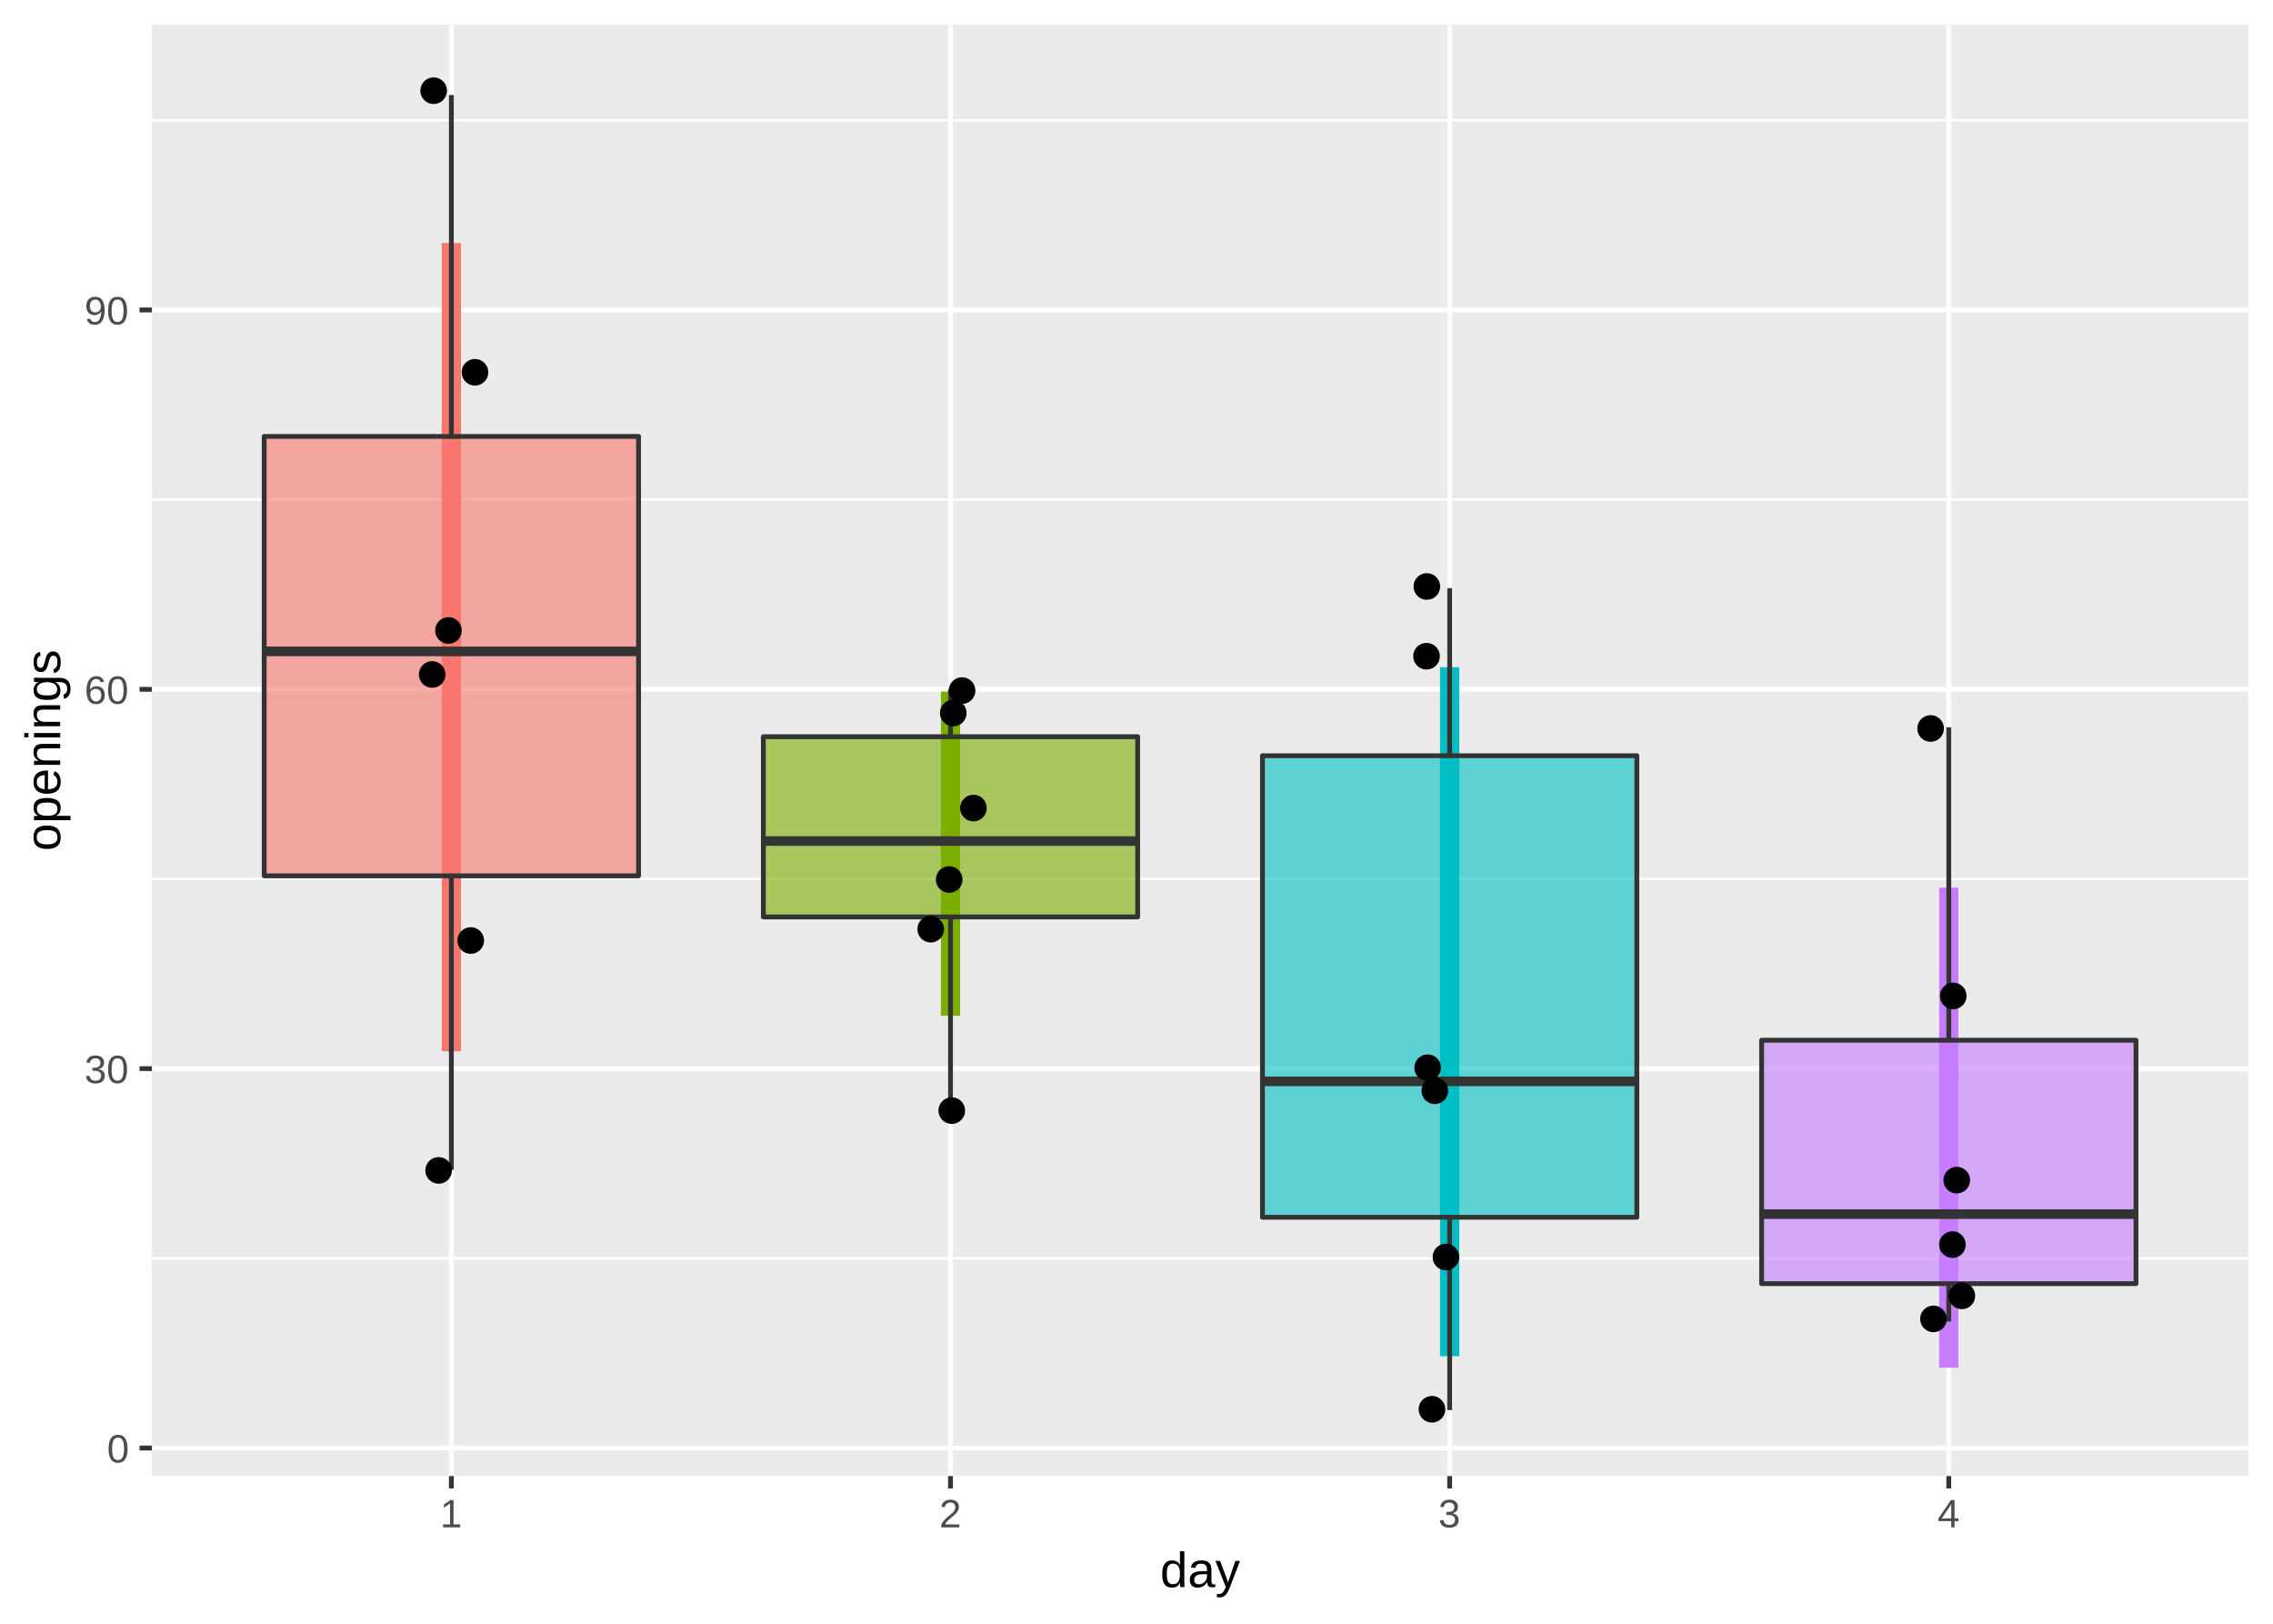
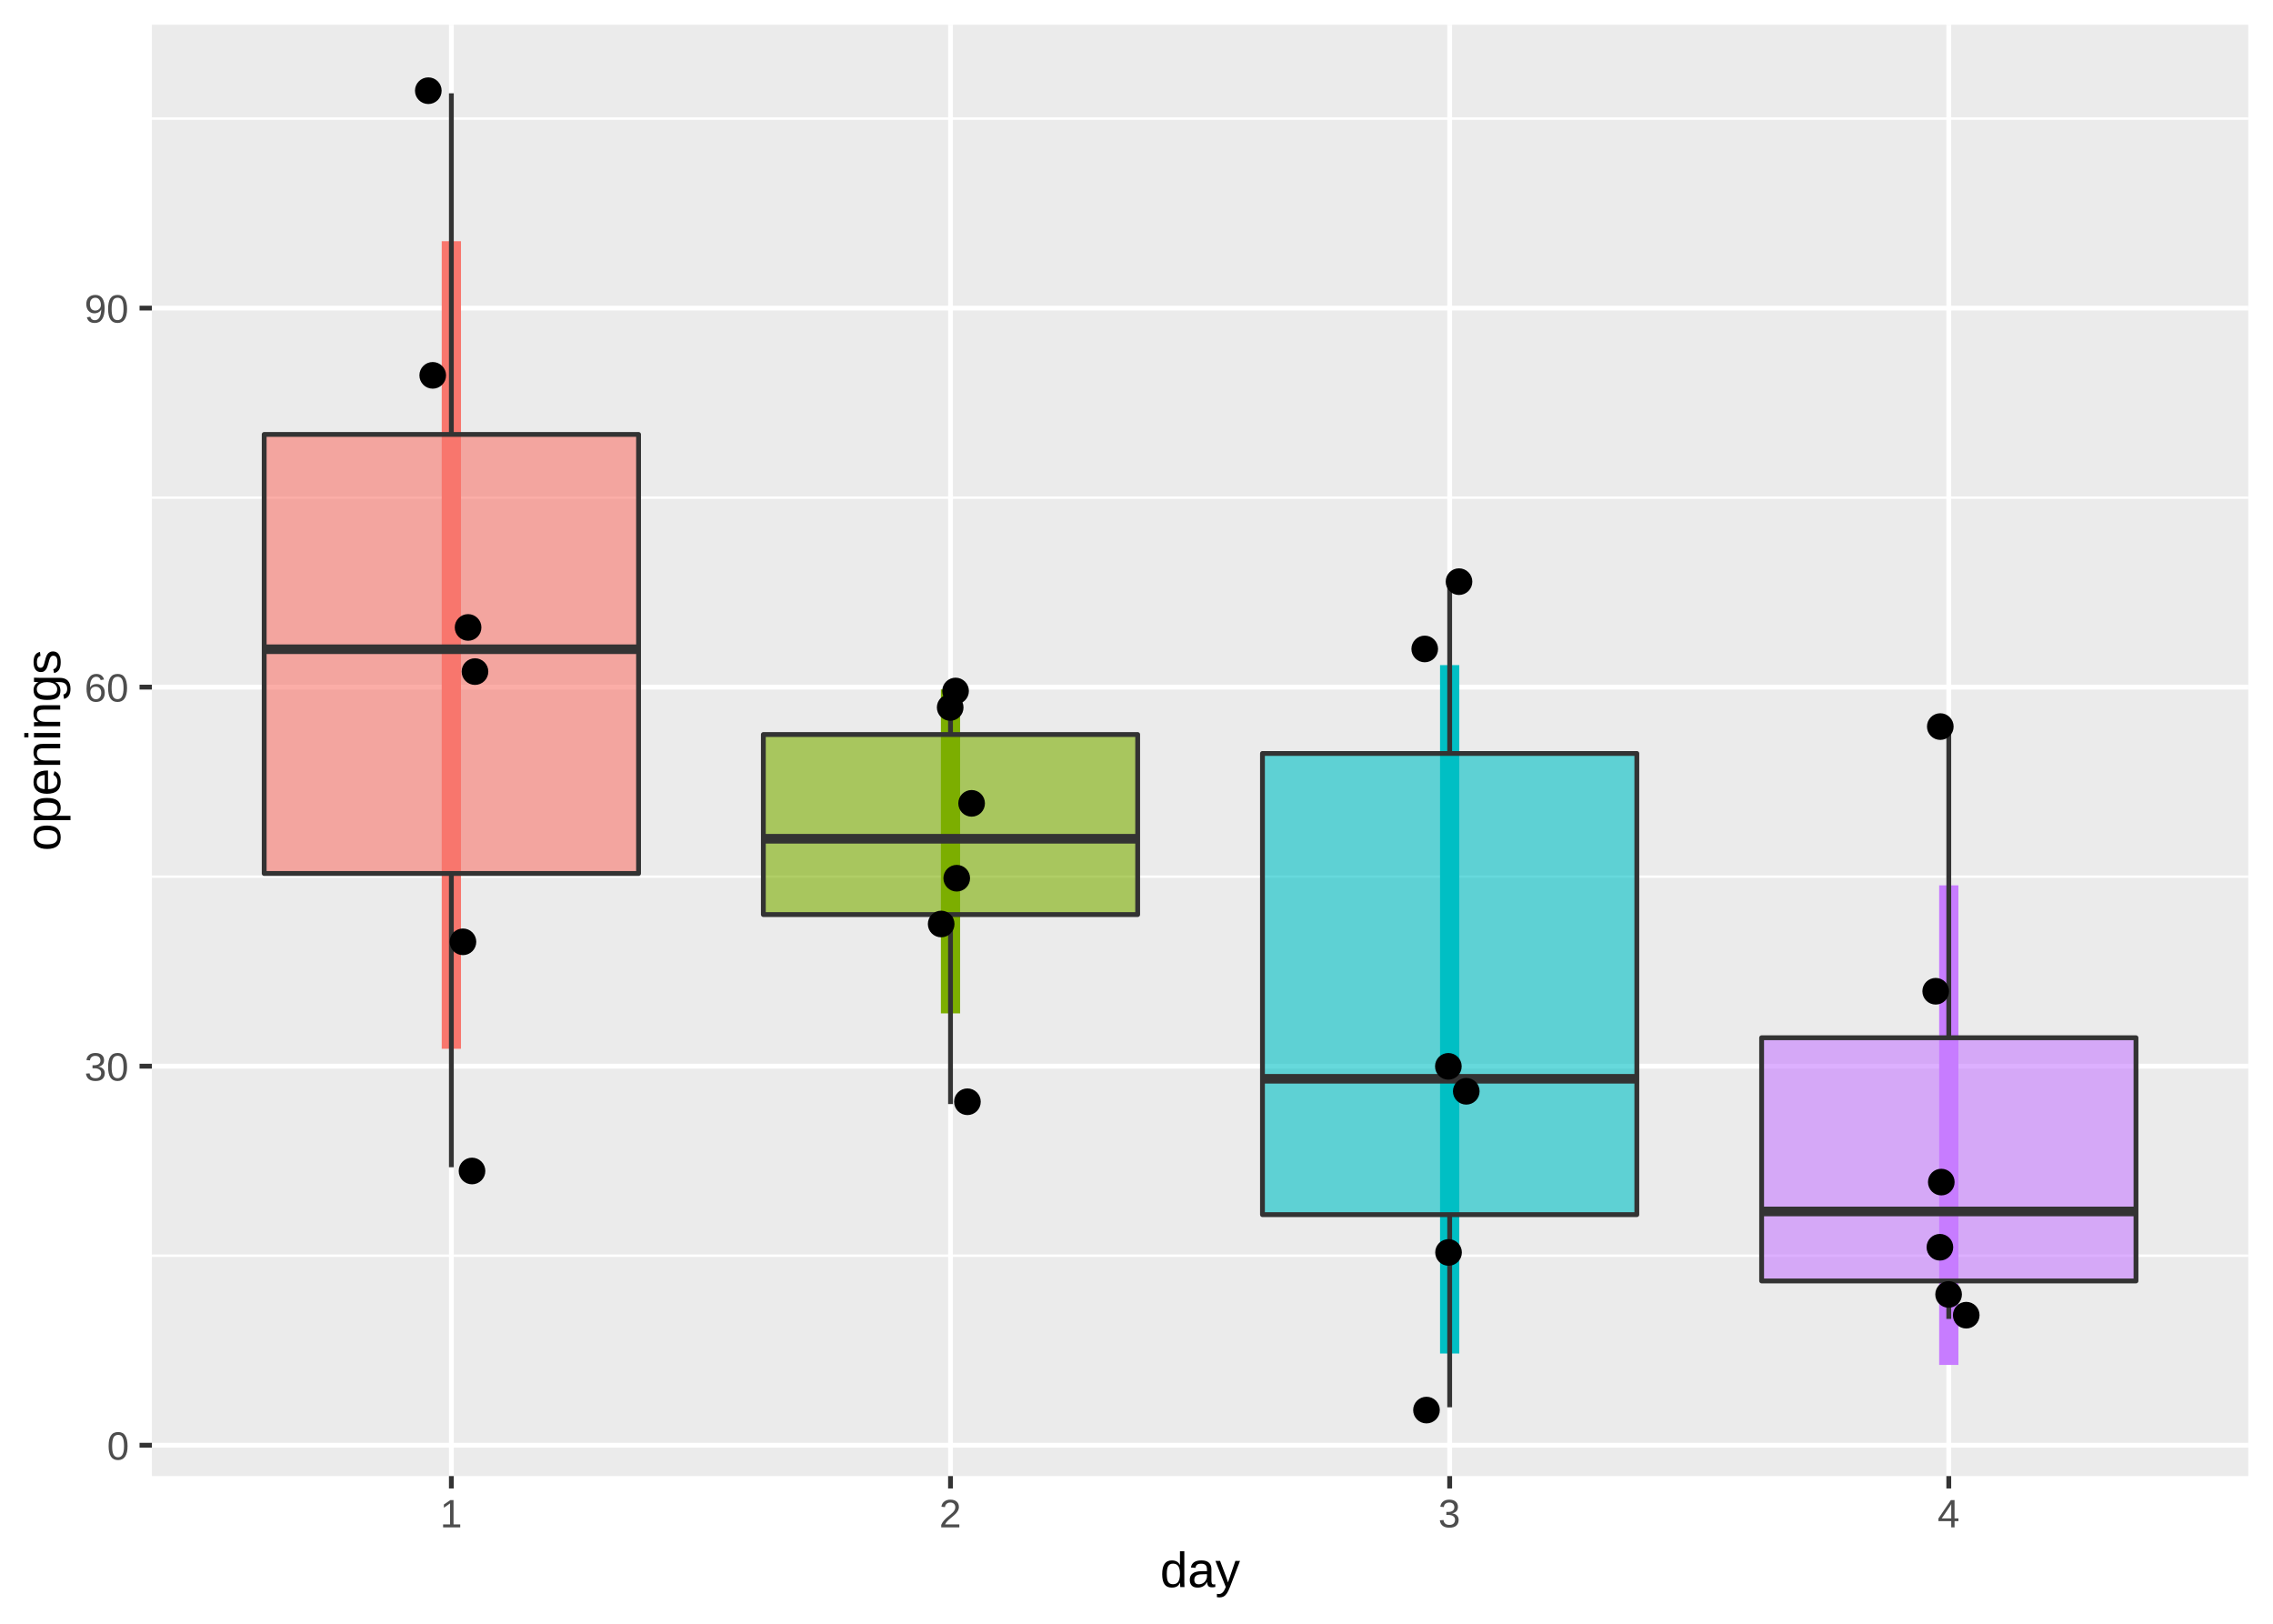
<svg xmlns="http://www.w3.org/2000/svg" viewBox="0 0 504.00 360.00">
  <defs>
    <style type="text/css">
    line, polyline, path, rect, circle {
      fill: none;
      stroke: #000000;
      stroke-linecap: round;
      stroke-linejoin: round;
      stroke-miterlimit: 10.00;
    }
  </style>
  </defs>
  <rect width="100%" height="100%" style="stroke: none; fill: #FFFFFF;" />
  <rect x="0.00" y="0.00" width="504.00" height="360.00" style="stroke-width: 1.07; stroke: #FFFFFF; fill: #FFFFFF;" />
  <defs>
    <clipPath id="cpMzMuNjc2NHw0OTguNTIxfDMyNy4yNTd8NS40Nzk0NQ==">
      <rect x="33.68" y="5.48" width="464.84" height="321.78" />
    </clipPath>
  </defs>
  <rect x="33.68" y="5.48" width="464.84" height="321.78" style="stroke-width: 1.07; stroke: none; fill: #EBEBEB;" clip-path="url(#cpMzMuNjc2NHw0OTguNTIxfDMyNy4yNTd8NS40Nzk0NQ==)" />
-   <polyline points="33.68,278.99 498.52,278.99 " style="stroke-width: 0.53; stroke: #FFFFFF; stroke-linecap: butt;" clip-path="url(#cpMzMuNjc2NHw0OTguNTIxfDMyNy4yNTd8NS40Nzk0NQ==)" />
-   <polyline points="33.68,194.88 498.52,194.88 " style="stroke-width: 0.53; stroke: #FFFFFF; stroke-linecap: butt;" clip-path="url(#cpMzMuNjc2NHw0OTguNTIxfDMyNy4yNTd8NS40Nzk0NQ==)" />
-   <polyline points="33.68,110.77 498.52,110.77 " style="stroke-width: 0.53; stroke: #FFFFFF; stroke-linecap: butt;" clip-path="url(#cpMzMuNjc2NHw0OTguNTIxfDMyNy4yNTd8NS40Nzk0NQ==)" />
-   <polyline points="33.68,26.67 498.52,26.67 " style="stroke-width: 0.53; stroke: #FFFFFF; stroke-linecap: butt;" clip-path="url(#cpMzMuNjc2NHw0OTguNTIxfDMyNy4yNTd8NS40Nzk0NQ==)" />
-   <polyline points="33.68,321.04 498.52,321.04 " style="stroke-width: 1.07; stroke: #FFFFFF; stroke-linecap: butt;" clip-path="url(#cpMzMuNjc2NHw0OTguNTIxfDMyNy4yNTd8NS40Nzk0NQ==)" />
-   <polyline points="33.68,236.93 498.52,236.93 " style="stroke-width: 1.07; stroke: #FFFFFF; stroke-linecap: butt;" clip-path="url(#cpMzMuNjc2NHw0OTguNTIxfDMyNy4yNTd8NS40Nzk0NQ==)" />
-   <polyline points="33.68,152.83 498.52,152.83 " style="stroke-width: 1.07; stroke: #FFFFFF; stroke-linecap: butt;" clip-path="url(#cpMzMuNjc2NHw0OTguNTIxfDMyNy4yNTd8NS40Nzk0NQ==)" />
-   <polyline points="33.68,68.72 498.52,68.72 " style="stroke-width: 1.07; stroke: #FFFFFF; stroke-linecap: butt;" clip-path="url(#cpMzMuNjc2NHw0OTguNTIxfDMyNy4yNTd8NS40Nzk0NQ==)" />
+   <polyline points="33.68,278.40 498.52,278.40 " style="stroke-width: 0.53; stroke: #FFFFFF; stroke-linecap: butt;" clip-path="url(#cpMzMuNjc2NHw0OTguNTIxfDMyNy4yNTd8NS40Nzk0NQ==)" />
+   <polyline points="33.68,194.36 498.52,194.36 " style="stroke-width: 0.53; stroke: #FFFFFF; stroke-linecap: butt;" clip-path="url(#cpMzMuNjc2NHw0OTguNTIxfDMyNy4yNTd8NS40Nzk0NQ==)" />
+   <polyline points="33.68,110.33 498.52,110.33 " style="stroke-width: 0.53; stroke: #FFFFFF; stroke-linecap: butt;" clip-path="url(#cpMzMuNjc2NHw0OTguNTIxfDMyNy4yNTd8NS40Nzk0NQ==)" />
+   <polyline points="33.68,26.29 498.52,26.29 " style="stroke-width: 0.53; stroke: #FFFFFF; stroke-linecap: butt;" clip-path="url(#cpMzMuNjc2NHw0OTguNTIxfDMyNy4yNTd8NS40Nzk0NQ==)" />
+   <polyline points="33.68,320.42 498.52,320.42 " style="stroke-width: 1.07; stroke: #FFFFFF; stroke-linecap: butt;" clip-path="url(#cpMzMuNjc2NHw0OTguNTIxfDMyNy4yNTd8NS40Nzk0NQ==)" />
+   <polyline points="33.68,236.38 498.52,236.38 " style="stroke-width: 1.07; stroke: #FFFFFF; stroke-linecap: butt;" clip-path="url(#cpMzMuNjc2NHw0OTguNTIxfDMyNy4yNTd8NS40Nzk0NQ==)" />
+   <polyline points="33.68,152.34 498.52,152.34 " style="stroke-width: 1.07; stroke: #FFFFFF; stroke-linecap: butt;" clip-path="url(#cpMzMuNjc2NHw0OTguNTIxfDMyNy4yNTd8NS40Nzk0NQ==)" />
+   <polyline points="33.68,68.31 498.52,68.31 " style="stroke-width: 1.07; stroke: #FFFFFF; stroke-linecap: butt;" clip-path="url(#cpMzMuNjc2NHw0OTguNTIxfDMyNy4yNTd8NS40Nzk0NQ==)" />
  <polyline points="100.08,327.26 100.08,5.48 " style="stroke-width: 1.07; stroke: #FFFFFF; stroke-linecap: butt;" clip-path="url(#cpMzMuNjc2NHw0OTguNTIxfDMyNy4yNTd8NS40Nzk0NQ==)" />
  <polyline points="210.76,327.26 210.76,5.48 " style="stroke-width: 1.07; stroke: #FFFFFF; stroke-linecap: butt;" clip-path="url(#cpMzMuNjc2NHw0OTguNTIxfDMyNy4yNTd8NS40Nzk0NQ==)" />
  <polyline points="321.44,327.26 321.44,5.48 " style="stroke-width: 1.07; stroke: #FFFFFF; stroke-linecap: butt;" clip-path="url(#cpMzMuNjc2NHw0OTguNTIxfDMyNy4yNTd8NS40Nzk0NQ==)" />
  <polyline points="432.11,327.26 432.11,5.48 " style="stroke-width: 1.07; stroke: #FFFFFF; stroke-linecap: butt;" clip-path="url(#cpMzMuNjc2NHw0OTguNTIxfDMyNy4yNTd8NS40Nzk0NQ==)" />
-   <line x1="100.08" y1="233.08" x2="100.08" y2="53.88" style="stroke-width: 4.27; stroke: #F8766D; stroke-linecap: butt;" clip-path="url(#cpMzMuNjc2NHw0OTguNTIxfDMyNy4yNTd8NS40Nzk0NQ==)" />
-   <line x1="210.76" y1="225.21" x2="210.76" y2="153.34" style="stroke-width: 4.27; stroke: #7CAE00; stroke-linecap: butt;" clip-path="url(#cpMzMuNjc2NHw0OTguNTIxfDMyNy4yNTd8NS40Nzk0NQ==)" />
-   <line x1="321.44" y1="300.70" x2="321.44" y2="147.94" style="stroke-width: 4.27; stroke: #00BFC4; stroke-linecap: butt;" clip-path="url(#cpMzMuNjc2NHw0OTguNTIxfDMyNy4yNTd8NS40Nzk0NQ==)" />
-   <line x1="432.11" y1="303.23" x2="432.11" y2="196.81" style="stroke-width: 4.27; stroke: #C77CFF; stroke-linecap: butt;" clip-path="url(#cpMzMuNjc2NHw0OTguNTIxfDMyNy4yNTd8NS40Nzk0NQ==)" />
-   <line x1="100.08" y1="96.76" x2="100.08" y2="21.06" style="stroke-width: 1.07; stroke: #333333; stroke-linecap: butt;" clip-path="url(#cpMzMuNjc2NHw0OTguNTIxfDMyNy4yNTd8NS40Nzk0NQ==)" />
-   <line x1="100.08" y1="194.18" x2="100.08" y2="259.36" style="stroke-width: 1.07; stroke: #333333; stroke-linecap: butt;" clip-path="url(#cpMzMuNjc2NHw0OTguNTIxfDMyNy4yNTd8NS40Nzk0NQ==)" />
-   <polyline points="58.58,96.76 58.58,194.18 141.59,194.18 141.59,96.76 58.58,96.76 " style="stroke-width: 1.07; stroke: #333333; fill: #F8766D; fill-opacity: 0.60;" clip-path="url(#cpMzMuNjc2NHw0OTguNTIxfDMyNy4yNTd8NS40Nzk0NQ==)" />
-   <line x1="58.58" y1="144.42" x2="141.59" y2="144.42" style="stroke-width: 2.13; stroke: #333333; stroke-linecap: butt;" clip-path="url(#cpMzMuNjc2NHw0OTguNTIxfDMyNy4yNTd8NS40Nzk0NQ==)" />
-   <line x1="210.76" y1="163.34" x2="210.76" y2="152.83" style="stroke-width: 1.07; stroke: #333333; stroke-linecap: butt;" clip-path="url(#cpMzMuNjc2NHw0OTguNTIxfDMyNy4yNTd8NS40Nzk0NQ==)" />
-   <line x1="210.76" y1="203.29" x2="210.76" y2="245.35" style="stroke-width: 1.07; stroke: #333333; stroke-linecap: butt;" clip-path="url(#cpMzMuNjc2NHw0OTguNTIxfDMyNy4yNTd8NS40Nzk0NQ==)" />
-   <polyline points="169.26,163.34 169.26,203.29 252.26,203.29 252.26,163.34 169.26,163.34 " style="stroke-width: 1.07; stroke: #333333; fill: #7CAE00; fill-opacity: 0.60;" clip-path="url(#cpMzMuNjc2NHw0OTguNTIxfDMyNy4yNTd8NS40Nzk0NQ==)" />
-   <line x1="169.26" y1="186.47" x2="252.26" y2="186.47" style="stroke-width: 2.13; stroke: #333333; stroke-linecap: butt;" clip-path="url(#cpMzMuNjc2NHw0OTguNTIxfDMyNy4yNTd8NS40Nzk0NQ==)" />
-   <line x1="321.44" y1="167.55" x2="321.44" y2="130.40" style="stroke-width: 1.07; stroke: #333333; stroke-linecap: butt;" clip-path="url(#cpMzMuNjc2NHw0OTguNTIxfDMyNy4yNTd8NS40Nzk0NQ==)" />
-   <line x1="321.44" y1="269.88" x2="321.44" y2="312.63" style="stroke-width: 1.07; stroke: #333333; stroke-linecap: butt;" clip-path="url(#cpMzMuNjc2NHw0OTguNTIxfDMyNy4yNTd8NS40Nzk0NQ==)" />
-   <polyline points="279.93,167.55 279.93,269.88 362.94,269.88 362.94,167.55 279.93,167.55 " style="stroke-width: 1.07; stroke: #333333; fill: #00BFC4; fill-opacity: 0.60;" clip-path="url(#cpMzMuNjc2NHw0OTguNTIxfDMyNy4yNTd8NS40Nzk0NQ==)" />
-   <line x1="279.93" y1="239.74" x2="362.94" y2="239.74" style="stroke-width: 2.13; stroke: #333333; stroke-linecap: butt;" clip-path="url(#cpMzMuNjc2NHw0OTguNTIxfDMyNy4yNTd8NS40Nzk0NQ==)" />
-   <line x1="432.11" y1="230.63" x2="432.11" y2="161.24" style="stroke-width: 1.07; stroke: #333333; stroke-linecap: butt;" clip-path="url(#cpMzMuNjc2NHw0OTguNTIxfDMyNy4yNTd8NS40Nzk0NQ==)" />
-   <line x1="432.11" y1="284.60" x2="432.11" y2="293.01" style="stroke-width: 1.07; stroke: #333333; stroke-linecap: butt;" clip-path="url(#cpMzMuNjc2NHw0OTguNTIxfDMyNy4yNTd8NS40Nzk0NQ==)" />
-   <polyline points="390.61,230.63 390.61,284.60 473.62,284.60 473.62,230.63 390.61,230.63 " style="stroke-width: 1.07; stroke: #333333; fill: #C77CFF; fill-opacity: 0.60;" clip-path="url(#cpMzMuNjc2NHw0OTguNTIxfDMyNy4yNTd8NS40Nzk0NQ==)" />
-   <line x1="390.61" y1="269.18" x2="473.62" y2="269.18" style="stroke-width: 2.13; stroke: #333333; stroke-linecap: butt;" clip-path="url(#cpMzMuNjc2NHw0OTguNTIxfDMyNy4yNTd8NS40Nzk0NQ==)" />
-   <circle cx="105.32" cy="82.54" r="1.95pt" style="stroke-width: 0.71; fill: #000000;" clip-path="url(#cpMzMuNjc2NHw0OTguNTIxfDMyNy4yNTd8NS40Nzk0NQ==)" />
-   <circle cx="96.16" cy="20.11" r="1.95pt" style="stroke-width: 0.71; fill: #000000;" clip-path="url(#cpMzMuNjc2NHw0OTguNTIxfDMyNy4yNTd8NS40Nzk0NQ==)" />
-   <circle cx="95.83" cy="149.54" r="1.95pt" style="stroke-width: 0.71; fill: #000000;" clip-path="url(#cpMzMuNjc2NHw0OTguNTIxfDMyNy4yNTd8NS40Nzk0NQ==)" />
-   <circle cx="97.26" cy="259.49" r="1.95pt" style="stroke-width: 0.71; fill: #000000;" clip-path="url(#cpMzMuNjc2NHw0OTguNTIxfDMyNy4yNTd8NS40Nzk0NQ==)" />
-   <circle cx="104.38" cy="208.52" r="1.95pt" style="stroke-width: 0.71; fill: #000000;" clip-path="url(#cpMzMuNjc2NHw0OTguNTIxfDMyNy4yNTd8NS40Nzk0NQ==)" />
-   <circle cx="99.44" cy="139.78" r="1.95pt" style="stroke-width: 0.71; fill: #000000;" clip-path="url(#cpMzMuNjc2NHw0OTguNTIxfDMyNy4yNTd8NS40Nzk0NQ==)" />
-   <circle cx="211.37" cy="158.08" r="1.95pt" style="stroke-width: 0.71; fill: #000000;" clip-path="url(#cpMzMuNjc2NHw0OTguNTIxfDMyNy4yNTd8NS40Nzk0NQ==)" />
-   <circle cx="215.84" cy="179.16" r="1.95pt" style="stroke-width: 0.71; fill: #000000;" clip-path="url(#cpMzMuNjc2NHw0OTguNTIxfDMyNy4yNTd8NS40Nzk0NQ==)" />
-   <circle cx="213.32" cy="153.11" r="1.95pt" style="stroke-width: 0.71; fill: #000000;" clip-path="url(#cpMzMuNjc2NHw0OTguNTIxfDMyNy4yNTd8NS40Nzk0NQ==)" />
-   <circle cx="206.37" cy="206.01" r="1.95pt" style="stroke-width: 0.71; fill: #000000;" clip-path="url(#cpMzMuNjc2NHw0OTguNTIxfDMyNy4yNTd8NS40Nzk0NQ==)" />
-   <circle cx="210.47" cy="195.00" r="1.95pt" style="stroke-width: 0.71; fill: #000000;" clip-path="url(#cpMzMuNjc2NHw0OTguNTIxfDMyNy4yNTd8NS40Nzk0NQ==)" />
-   <circle cx="211.04" cy="246.23" r="1.95pt" style="stroke-width: 0.71; fill: #000000;" clip-path="url(#cpMzMuNjc2NHw0OTguNTIxfDMyNy4yNTd8NS40Nzk0NQ==)" />
-   <circle cx="320.61" cy="278.70" r="1.95pt" style="stroke-width: 0.71; fill: #000000;" clip-path="url(#cpMzMuNjc2NHw0OTguNTIxfDMyNy4yNTd8NS40Nzk0NQ==)" />
-   <circle cx="316.56" cy="236.73" r="1.95pt" style="stroke-width: 0.71; fill: #000000;" clip-path="url(#cpMzMuNjc2NHw0OTguNTIxfDMyNy4yNTd8NS40Nzk0NQ==)" />
-   <circle cx="316.38" cy="130.03" r="1.95pt" style="stroke-width: 0.71; fill: #000000;" clip-path="url(#cpMzMuNjc2NHw0OTguNTIxfDMyNy4yNTd8NS40Nzk0NQ==)" />
-   <circle cx="316.31" cy="145.49" r="1.95pt" style="stroke-width: 0.71; fill: #000000;" clip-path="url(#cpMzMuNjc2NHw0OTguNTIxfDMyNy4yNTd8NS40Nzk0NQ==)" />
-   <circle cx="318.15" cy="241.83" r="1.95pt" style="stroke-width: 0.71; fill: #000000;" clip-path="url(#cpMzMuNjc2NHw0OTguNTIxfDMyNy4yNTd8NS40Nzk0NQ==)" />
-   <circle cx="317.51" cy="312.45" r="1.95pt" style="stroke-width: 0.71; fill: #000000;" clip-path="url(#cpMzMuNjc2NHw0OTguNTIxfDMyNy4yNTd8NS40Nzk0NQ==)" />
-   <circle cx="428.08" cy="161.51" r="1.95pt" style="stroke-width: 0.71; fill: #000000;" clip-path="url(#cpMzMuNjc2NHw0OTguNTIxfDMyNy4yNTd8NS40Nzk0NQ==)" />
-   <circle cx="435.01" cy="287.31" r="1.95pt" style="stroke-width: 0.71; fill: #000000;" clip-path="url(#cpMzMuNjc2NHw0OTguNTIxfDMyNy4yNTd8NS40Nzk0NQ==)" />
-   <circle cx="433.10" cy="220.81" r="1.95pt" style="stroke-width: 0.71; fill: #000000;" clip-path="url(#cpMzMuNjc2NHw0OTguNTIxfDMyNy4yNTd8NS40Nzk0NQ==)" />
-   <circle cx="433.88" cy="261.65" r="1.95pt" style="stroke-width: 0.71; fill: #000000;" clip-path="url(#cpMzMuNjc2NHw0OTguNTIxfDMyNy4yNTd8NS40Nzk0NQ==)" />
-   <circle cx="428.71" cy="292.41" r="1.95pt" style="stroke-width: 0.71; fill: #000000;" clip-path="url(#cpMzMuNjc2NHw0OTguNTIxfDMyNy4yNTd8NS40Nzk0NQ==)" />
-   <circle cx="432.92" cy="275.94" r="1.95pt" style="stroke-width: 0.71; fill: #000000;" clip-path="url(#cpMzMuNjc2NHw0OTguNTIxfDMyNy4yNTd8NS40Nzk0NQ==)" />
+   <line x1="100.08" y1="232.53" x2="100.08" y2="53.48" style="stroke-width: 4.27; stroke: #F8766D; stroke-linecap: butt;" clip-path="url(#cpMzMuNjc2NHw0OTguNTIxfDMyNy4yNTd8NS40Nzk0NQ==)" />
+   <line x1="210.76" y1="224.67" x2="210.76" y2="152.85" style="stroke-width: 4.27; stroke: #7CAE00; stroke-linecap: butt;" clip-path="url(#cpMzMuNjc2NHw0OTguNTIxfDMyNy4yNTd8NS40Nzk0NQ==)" />
+   <line x1="321.44" y1="300.09" x2="321.44" y2="147.46" style="stroke-width: 4.27; stroke: #00BFC4; stroke-linecap: butt;" clip-path="url(#cpMzMuNjc2NHw0OTguNTIxfDMyNy4yNTd8NS40Nzk0NQ==)" />
+   <line x1="432.11" y1="302.62" x2="432.11" y2="196.29" style="stroke-width: 4.27; stroke: #C77CFF; stroke-linecap: butt;" clip-path="url(#cpMzMuNjc2NHw0OTguNTIxfDMyNy4yNTd8NS40Nzk0NQ==)" />
+   <line x1="100.08" y1="96.32" x2="100.08" y2="20.69" style="stroke-width: 1.07; stroke: #333333; stroke-linecap: butt;" clip-path="url(#cpMzMuNjc2NHw0OTguNTIxfDMyNy4yNTd8NS40Nzk0NQ==)" />
+   <line x1="100.08" y1="193.66" x2="100.08" y2="258.79" style="stroke-width: 1.07; stroke: #333333; stroke-linecap: butt;" clip-path="url(#cpMzMuNjc2NHw0OTguNTIxfDMyNy4yNTd8NS40Nzk0NQ==)" />
+   <polyline points="58.58,96.32 58.58,193.66 141.59,193.66 141.59,96.32 58.58,96.32 " style="stroke-width: 1.07; stroke: #333333; fill: #F8766D; fill-opacity: 0.60;" clip-path="url(#cpMzMuNjc2NHw0OTguNTIxfDMyNy4yNTd8NS40Nzk0NQ==)" />
+   <line x1="58.58" y1="143.94" x2="141.59" y2="143.94" style="stroke-width: 2.13; stroke: #333333; stroke-linecap: butt;" clip-path="url(#cpMzMuNjc2NHw0OTguNTIxfDMyNy4yNTd8NS40Nzk0NQ==)" />
+   <line x1="210.76" y1="162.85" x2="210.76" y2="152.34" style="stroke-width: 1.07; stroke: #333333; stroke-linecap: butt;" clip-path="url(#cpMzMuNjc2NHw0OTguNTIxfDMyNy4yNTd8NS40Nzk0NQ==)" />
+   <line x1="210.76" y1="202.77" x2="210.76" y2="244.78" style="stroke-width: 1.07; stroke: #333333; stroke-linecap: butt;" clip-path="url(#cpMzMuNjc2NHw0OTguNTIxfDMyNy4yNTd8NS40Nzk0NQ==)" />
+   <polyline points="169.26,162.85 169.26,202.77 252.26,202.77 252.26,162.85 169.26,162.85 " style="stroke-width: 1.07; stroke: #333333; fill: #7CAE00; fill-opacity: 0.60;" clip-path="url(#cpMzMuNjc2NHw0OTguNTIxfDMyNy4yNTd8NS40Nzk0NQ==)" />
+   <line x1="169.26" y1="185.96" x2="252.26" y2="185.96" style="stroke-width: 2.13; stroke: #333333; stroke-linecap: butt;" clip-path="url(#cpMzMuNjc2NHw0OTguNTIxfDMyNy4yNTd8NS40Nzk0NQ==)" />
+   <line x1="321.44" y1="167.05" x2="321.44" y2="129.93" style="stroke-width: 1.07; stroke: #333333; stroke-linecap: butt;" clip-path="url(#cpMzMuNjc2NHw0OTguNTIxfDMyNy4yNTd8NS40Nzk0NQ==)" />
+   <line x1="321.44" y1="269.30" x2="321.44" y2="312.01" style="stroke-width: 1.07; stroke: #333333; stroke-linecap: butt;" clip-path="url(#cpMzMuNjc2NHw0OTguNTIxfDMyNy4yNTd8NS40Nzk0NQ==)" />
+   <polyline points="279.93,167.05 279.93,269.30 362.94,269.30 362.94,167.05 279.93,167.05 " style="stroke-width: 1.07; stroke: #333333; fill: #00BFC4; fill-opacity: 0.60;" clip-path="url(#cpMzMuNjc2NHw0OTguNTIxfDMyNy4yNTd8NS40Nzk0NQ==)" />
+   <line x1="279.93" y1="239.18" x2="362.94" y2="239.18" style="stroke-width: 2.13; stroke: #333333; stroke-linecap: butt;" clip-path="url(#cpMzMuNjc2NHw0OTguNTIxfDMyNy4yNTd8NS40Nzk0NQ==)" />
+   <line x1="432.11" y1="230.08" x2="432.11" y2="160.75" style="stroke-width: 1.07; stroke: #333333; stroke-linecap: butt;" clip-path="url(#cpMzMuNjc2NHw0OTguNTIxfDMyNy4yNTd8NS40Nzk0NQ==)" />
+   <line x1="432.11" y1="284.00" x2="432.11" y2="292.41" style="stroke-width: 1.07; stroke: #333333; stroke-linecap: butt;" clip-path="url(#cpMzMuNjc2NHw0OTguNTIxfDMyNy4yNTd8NS40Nzk0NQ==)" />
+   <polyline points="390.61,230.08 390.61,284.00 473.62,284.00 473.62,230.08 390.61,230.08 " style="stroke-width: 1.07; stroke: #333333; fill: #C77CFF; fill-opacity: 0.60;" clip-path="url(#cpMzMuNjc2NHw0OTguNTIxfDMyNy4yNTd8NS40Nzk0NQ==)" />
+   <line x1="390.61" y1="268.59" x2="473.62" y2="268.59" style="stroke-width: 2.13; stroke: #333333; stroke-linecap: butt;" clip-path="url(#cpMzMuNjc2NHw0OTguNTIxfDMyNy4yNTd8NS40Nzk0NQ==)" />
+   <circle cx="95.95" cy="83.22" r="1.95pt" style="stroke-width: 0.71; fill: #000000;" clip-path="url(#cpMzMuNjc2NHw0OTguNTIxfDMyNy4yNTd8NS40Nzk0NQ==)" />
+   <circle cx="94.97" cy="20.11" r="1.95pt" style="stroke-width: 0.71; fill: #000000;" clip-path="url(#cpMzMuNjc2NHw0OTguNTIxfDMyNy4yNTd8NS40Nzk0NQ==)" />
+   <circle cx="105.32" cy="148.90" r="1.95pt" style="stroke-width: 0.71; fill: #000000;" clip-path="url(#cpMzMuNjc2NHw0OTguNTIxfDMyNy4yNTd8NS40Nzk0NQ==)" />
+   <circle cx="104.66" cy="259.62" r="1.95pt" style="stroke-width: 0.71; fill: #000000;" clip-path="url(#cpMzMuNjc2NHw0OTguNTIxfDMyNy4yNTd8NS40Nzk0NQ==)" />
+   <circle cx="102.65" cy="208.81" r="1.95pt" style="stroke-width: 0.71; fill: #000000;" clip-path="url(#cpMzMuNjc2NHw0OTguNTIxfDMyNy4yNTd8NS40Nzk0NQ==)" />
+   <circle cx="103.79" cy="139.11" r="1.95pt" style="stroke-width: 0.71; fill: #000000;" clip-path="url(#cpMzMuNjc2NHw0OTguNTIxfDMyNy4yNTd8NS40Nzk0NQ==)" />
+   <circle cx="210.69" cy="156.85" r="1.95pt" style="stroke-width: 0.71; fill: #000000;" clip-path="url(#cpMzMuNjc2NHw0OTguNTIxfDMyNy4yNTd8NS40Nzk0NQ==)" />
+   <circle cx="215.44" cy="178.11" r="1.95pt" style="stroke-width: 0.71; fill: #000000;" clip-path="url(#cpMzMuNjc2NHw0OTguNTIxfDMyNy4yNTd8NS40Nzk0NQ==)" />
+   <circle cx="211.88" cy="153.20" r="1.95pt" style="stroke-width: 0.71; fill: #000000;" clip-path="url(#cpMzMuNjc2NHw0OTguNTIxfDMyNy4yNTd8NS40Nzk0NQ==)" />
+   <circle cx="208.69" cy="204.86" r="1.95pt" style="stroke-width: 0.71; fill: #000000;" clip-path="url(#cpMzMuNjc2NHw0OTguNTIxfDMyNy4yNTd8NS40Nzk0NQ==)" />
+   <circle cx="212.14" cy="194.71" r="1.95pt" style="stroke-width: 0.71; fill: #000000;" clip-path="url(#cpMzMuNjc2NHw0OTguNTIxfDMyNy4yNTd8NS40Nzk0NQ==)" />
+   <circle cx="214.51" cy="244.27" r="1.95pt" style="stroke-width: 0.71; fill: #000000;" clip-path="url(#cpMzMuNjc2NHw0OTguNTIxfDMyNy4yNTd8NS40Nzk0NQ==)" />
+   <circle cx="321.19" cy="277.68" r="1.95pt" style="stroke-width: 0.71; fill: #000000;" clip-path="url(#cpMzMuNjc2NHw0OTguNTIxfDMyNy4yNTd8NS40Nzk0NQ==)" />
+   <circle cx="321.15" cy="236.42" r="1.95pt" style="stroke-width: 0.71; fill: #000000;" clip-path="url(#cpMzMuNjc2NHw0OTguNTIxfDMyNy4yNTd8NS40Nzk0NQ==)" />
+   <circle cx="323.51" cy="128.96" r="1.95pt" style="stroke-width: 0.71; fill: #000000;" clip-path="url(#cpMzMuNjc2NHw0OTguNTIxfDMyNy4yNTd8NS40Nzk0NQ==)" />
+   <circle cx="315.91" cy="143.88" r="1.95pt" style="stroke-width: 0.71; fill: #000000;" clip-path="url(#cpMzMuNjc2NHw0OTguNTIxfDMyNy4yNTd8NS40Nzk0NQ==)" />
+   <circle cx="325.12" cy="241.95" r="1.95pt" style="stroke-width: 0.71; fill: #000000;" clip-path="url(#cpMzMuNjc2NHw0OTguNTIxfDMyNy4yNTd8NS40Nzk0NQ==)" />
+   <circle cx="316.30" cy="312.63" r="1.95pt" style="stroke-width: 0.71; fill: #000000;" clip-path="url(#cpMzMuNjc2NHw0OTguNTIxfDMyNy4yNTd8NS40Nzk0NQ==)" />
+   <circle cx="430.23" cy="161.09" r="1.95pt" style="stroke-width: 0.71; fill: #000000;" clip-path="url(#cpMzMuNjc2NHw0OTguNTIxfDMyNy4yNTd8NS40Nzk0NQ==)" />
+   <circle cx="432.07" cy="286.99" r="1.95pt" style="stroke-width: 0.71; fill: #000000;" clip-path="url(#cpMzMuNjc2NHw0OTguNTIxfDMyNy4yNTd8NS40Nzk0NQ==)" />
+   <circle cx="429.21" cy="219.77" r="1.95pt" style="stroke-width: 0.71; fill: #000000;" clip-path="url(#cpMzMuNjc2NHw0OTguNTIxfDMyNy4yNTd8NS40Nzk0NQ==)" />
+   <circle cx="430.45" cy="262.08" r="1.95pt" style="stroke-width: 0.71; fill: #000000;" clip-path="url(#cpMzMuNjc2NHw0OTguNTIxfDMyNy4yNTd8NS40Nzk0NQ==)" />
+   <circle cx="435.98" cy="291.59" r="1.95pt" style="stroke-width: 0.71; fill: #000000;" clip-path="url(#cpMzMuNjc2NHw0OTguNTIxfDMyNy4yNTd8NS40Nzk0NQ==)" />
+   <circle cx="430.14" cy="276.53" r="1.95pt" style="stroke-width: 0.71; fill: #000000;" clip-path="url(#cpMzMuNjc2NHw0OTguNTIxfDMyNy4yNTd8NS40Nzk0NQ==)" />
  <defs>
    <clipPath id="cpMHw1MDR8MzYwfDA=">
      <rect x="0.00" y="0.00" width="504.00" height="360.00" />
    </clipPath>
  </defs>
  <g clip-path="url(#cpMHw1MDR8MzYwfDA=)">
-     <text x="23.74" y="324.26" style="font-size: 8.80px; fill: #4D4D4D; font-family: Arial;" textLength="5.01px" lengthAdjust="spacingAndGlyphs">0</text>
+     <text x="23.74" y="323.64" style="font-size: 8.80px; fill: #4D4D4D; font-family: Arial;" textLength="5.01px" lengthAdjust="spacingAndGlyphs">0</text>
  </g>
  <g clip-path="url(#cpMHw1MDR8MzYwfDA=)">
-     <text x="18.73" y="240.15" style="font-size: 8.80px; fill: #4D4D4D; font-family: Arial;" textLength="10.01px" lengthAdjust="spacingAndGlyphs">30</text>
+     <text x="18.73" y="239.60" style="font-size: 8.80px; fill: #4D4D4D; font-family: Arial;" textLength="10.01px" lengthAdjust="spacingAndGlyphs">30</text>
  </g>
  <g clip-path="url(#cpMHw1MDR8MzYwfDA=)">
-     <text x="18.73" y="156.05" style="font-size: 8.80px; fill: #4D4D4D; font-family: Arial;" textLength="10.01px" lengthAdjust="spacingAndGlyphs">60</text>
+     <text x="18.73" y="155.56" style="font-size: 8.80px; fill: #4D4D4D; font-family: Arial;" textLength="10.01px" lengthAdjust="spacingAndGlyphs">60</text>
  </g>
  <g clip-path="url(#cpMHw1MDR8MzYwfDA=)">
-     <text x="18.73" y="71.94" style="font-size: 8.80px; fill: #4D4D4D; font-family: Arial;" textLength="10.01px" lengthAdjust="spacingAndGlyphs">90</text>
+     <text x="18.73" y="71.53" style="font-size: 8.80px; fill: #4D4D4D; font-family: Arial;" textLength="10.01px" lengthAdjust="spacingAndGlyphs">90</text>
  </g>
-   <polyline points="30.94,321.04 33.68,321.04 " style="stroke-width: 1.07; stroke: #333333; stroke-linecap: butt;" clip-path="url(#cpMHw1MDR8MzYwfDA=)" />
-   <polyline points="30.94,236.93 33.68,236.93 " style="stroke-width: 1.07; stroke: #333333; stroke-linecap: butt;" clip-path="url(#cpMHw1MDR8MzYwfDA=)" />
-   <polyline points="30.94,152.83 33.68,152.83 " style="stroke-width: 1.07; stroke: #333333; stroke-linecap: butt;" clip-path="url(#cpMHw1MDR8MzYwfDA=)" />
-   <polyline points="30.94,68.72 33.68,68.72 " style="stroke-width: 1.07; stroke: #333333; stroke-linecap: butt;" clip-path="url(#cpMHw1MDR8MzYwfDA=)" />
+   <polyline points="30.94,320.42 33.68,320.42 " style="stroke-width: 1.07; stroke: #333333; stroke-linecap: butt;" clip-path="url(#cpMHw1MDR8MzYwfDA=)" />
+   <polyline points="30.94,236.38 33.68,236.38 " style="stroke-width: 1.07; stroke: #333333; stroke-linecap: butt;" clip-path="url(#cpMHw1MDR8MzYwfDA=)" />
+   <polyline points="30.94,152.34 33.68,152.34 " style="stroke-width: 1.07; stroke: #333333; stroke-linecap: butt;" clip-path="url(#cpMHw1MDR8MzYwfDA=)" />
+   <polyline points="30.94,68.31 33.68,68.31 " style="stroke-width: 1.07; stroke: #333333; stroke-linecap: butt;" clip-path="url(#cpMHw1MDR8MzYwfDA=)" />
  <polyline points="100.08,330.00 100.08,327.26 " style="stroke-width: 1.07; stroke: #333333; stroke-linecap: butt;" clip-path="url(#cpMHw1MDR8MzYwfDA=)" />
  <polyline points="210.76,330.00 210.76,327.26 " style="stroke-width: 1.07; stroke: #333333; stroke-linecap: butt;" clip-path="url(#cpMHw1MDR8MzYwfDA=)" />
  <polyline points="321.44,330.00 321.44,327.26 " style="stroke-width: 1.07; stroke: #333333; stroke-linecap: butt;" clip-path="url(#cpMHw1MDR8MzYwfDA=)" />
  <polyline points="432.11,330.00 432.11,327.26 " style="stroke-width: 1.07; stroke: #333333; stroke-linecap: butt;" clip-path="url(#cpMHw1MDR8MzYwfDA=)" />
  <g clip-path="url(#cpMHw1MDR8MzYwfDA=)">
    <text x="97.58" y="338.63" style="font-size: 8.80px; fill: #4D4D4D; font-family: Arial;" textLength="5.01px" lengthAdjust="spacingAndGlyphs">1</text>
  </g>
  <g clip-path="url(#cpMHw1MDR8MzYwfDA=)">
    <text x="208.26" y="338.63" style="font-size: 8.80px; fill: #4D4D4D; font-family: Arial;" textLength="5.01px" lengthAdjust="spacingAndGlyphs">2</text>
  </g>
  <g clip-path="url(#cpMHw1MDR8MzYwfDA=)">
    <text x="318.93" y="338.63" style="font-size: 8.80px; fill: #4D4D4D; font-family: Arial;" textLength="5.01px" lengthAdjust="spacingAndGlyphs">3</text>
  </g>
  <g clip-path="url(#cpMHw1MDR8MzYwfDA=)">
    <text x="429.61" y="338.63" style="font-size: 8.80px; fill: #4D4D4D; font-family: Arial;" textLength="5.01px" lengthAdjust="spacingAndGlyphs">4</text>
  </g>
  <g clip-path="url(#cpMHw1MDR8MzYwfDA=)">
    <text x="257.23" y="351.88" style="font-size: 11.00px; font-family: Arial;" textLength="17.74px" lengthAdjust="spacingAndGlyphs">day</text>
  </g>
  <g clip-path="url(#cpMHw1MDR8MzYwfDA=)">
    <text transform="translate(13.35,188.69) rotate(-90)" style="font-size: 11.00px; font-family: Arial;" textLength="44.65px" lengthAdjust="spacingAndGlyphs">openings</text>
  </g>
</svg>
